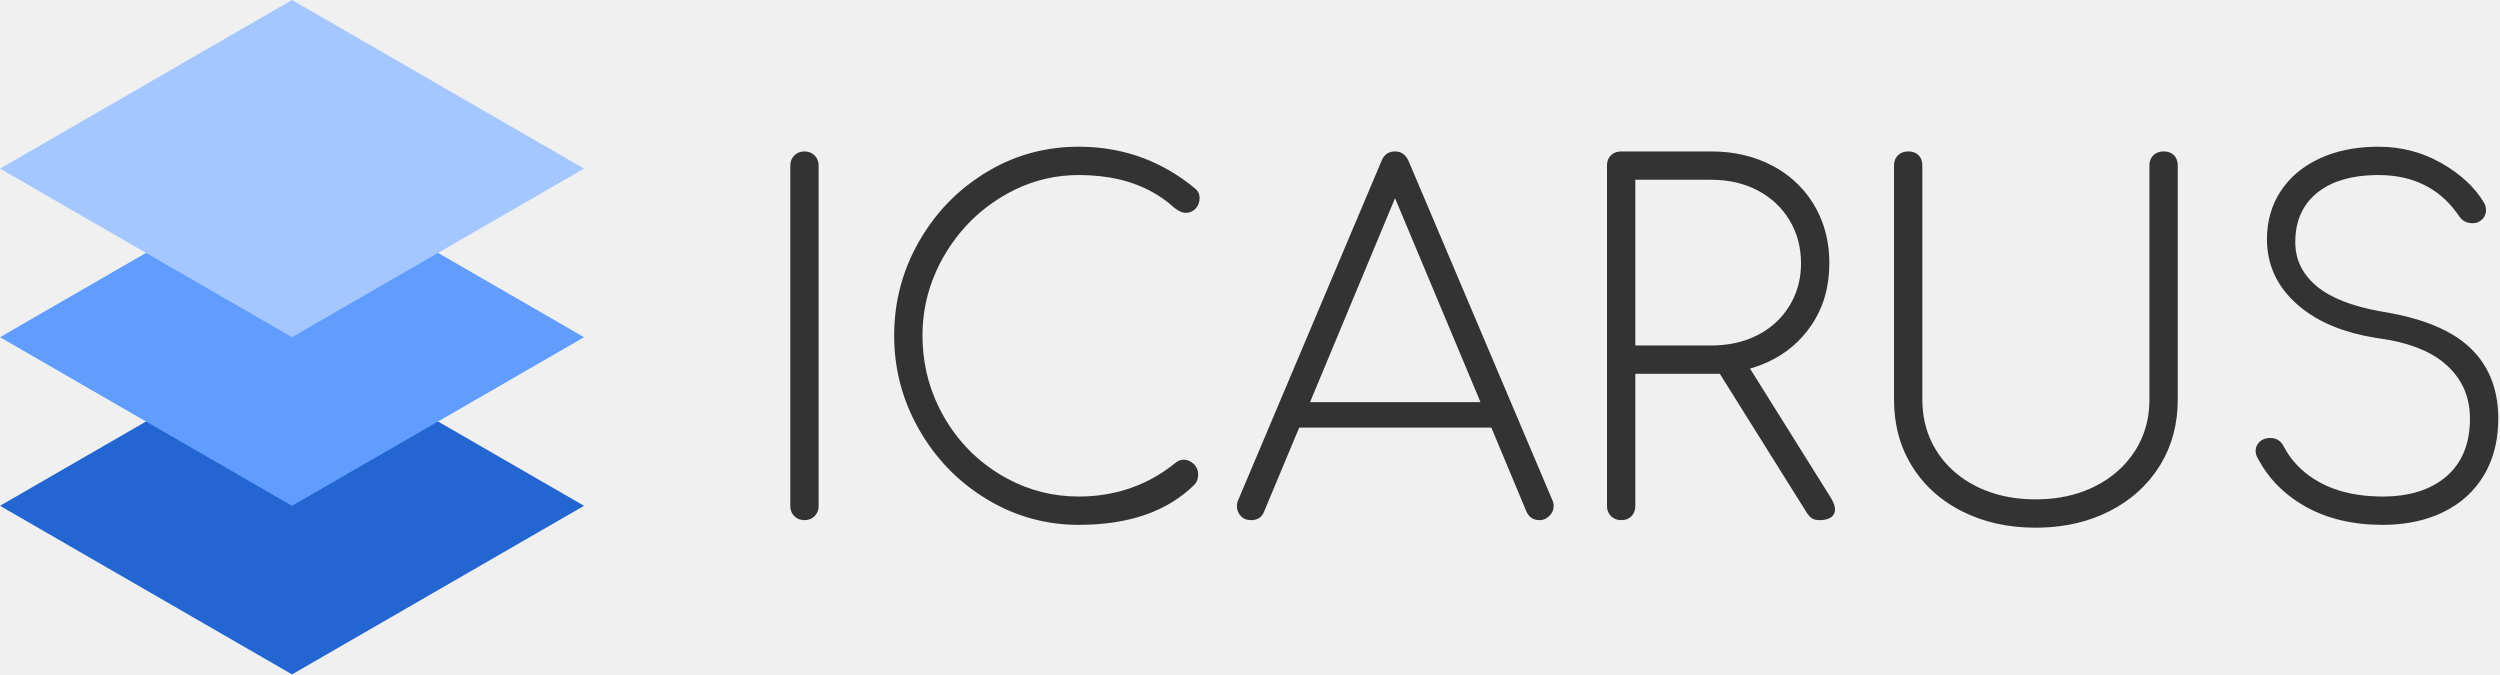
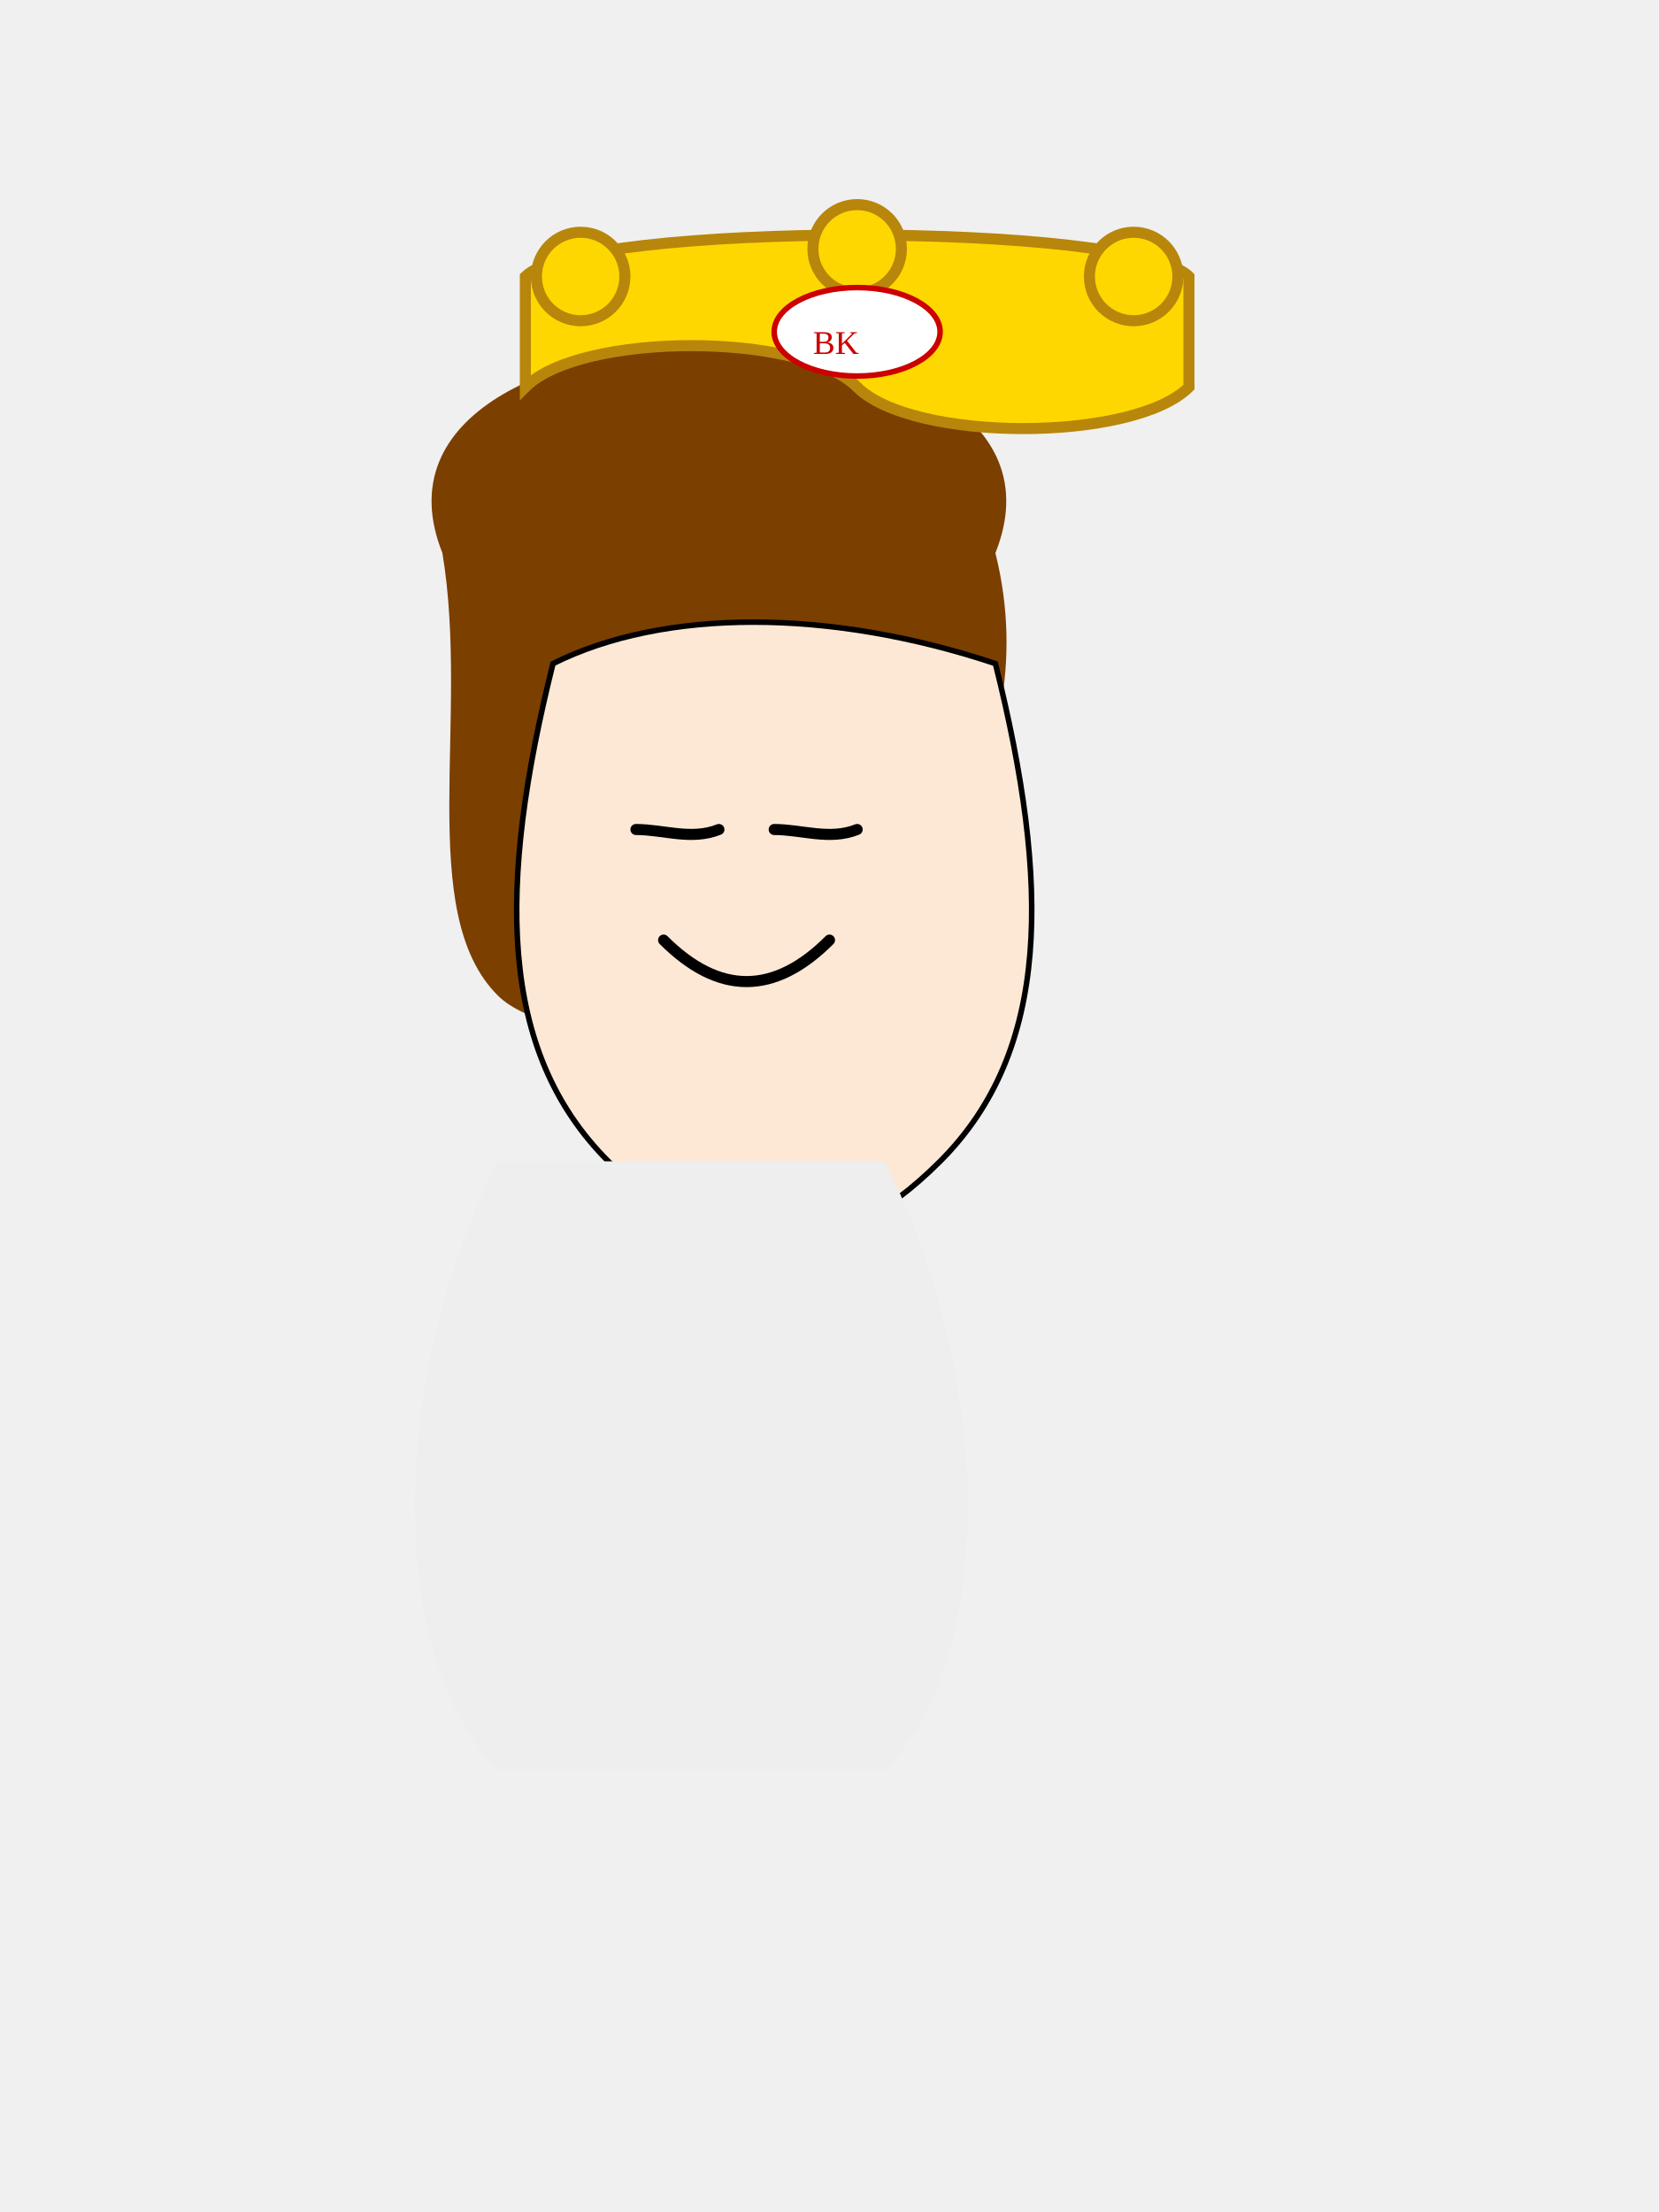
- <svg xmlns="http://www.w3.org/2000/svg" version="1.1" width="949" height="256" viewbox="0 0 949 256">
-   <path fill="#2366d1" d="M110.851 128L221.703 192L110.851 256L0 192Z" />
-   <path fill="#609dff" d="M110.851 64L221.703 128L110.851 192L0 128Z" />
-   <path fill="#a4c7ff" d="M110.851 0L221.703 64L110.851 128L0 64Z" />
-   <g transform="translate(300, 55.695), scale(0.7)" fill="#333">
-     <path d="M 613.888 10.24 L 613.888 137.216 A 60.705 60.705 0 0 0 613.954 140.055 Q 614.553 152.847 620.602 163.316 A 50.135 50.135 0 0 0 621.696 165.12 A 51.598 51.598 0 0 0 624.562 169.185 Q 631.357 177.897 641.762 183.449 A 63.11 63.11 0 0 0 643.456 184.32 A 61.649 61.649 0 0 0 648.369 186.492 Q 659.467 190.833 672.846 191.198 A 90.809 90.809 0 0 0 675.328 191.232 A 90.563 90.563 0 0 0 678.104 191.19 Q 692.78 190.74 704.7 185.489 A 61.259 61.259 0 0 0 707.2 184.32 Q 721.152 177.408 729.088 165.12 A 49.502 49.502 0 0 0 731.322 161.299 Q 736.63 151.203 736.997 139.036 A 60.335 60.335 0 0 0 737.024 137.216 L 737.024 10.24 A 10.857 10.857 0 0 1 737.062 9.315 Q 737.313 6.384 739.2 4.608 A 7.256 7.256 0 0 1 741.925 2.981 Q 743.196 2.56 744.704 2.56 Q 746.956 2.56 748.602 3.369 A 6.472 6.472 0 0 1 750.336 4.608 Q 752.167 6.439 752.361 9.499 A 11.729 11.729 0 0 1 752.384 10.24 L 752.384 137.216 Q 752.384 156.807 743.135 172.194 A 64.077 64.077 0 0 1 742.528 173.184 Q 732.672 188.928 715.136 197.76 Q 698.912 205.931 678.635 206.543 A 109.71 109.71 0 0 1 675.328 206.592 Q 653.056 206.592 635.52 197.76 A 77.835 77.835 0 0 1 632.828 196.338 Q 618.963 188.661 610.337 176.346 A 65.778 65.778 0 0 1 608.256 173.184 Q 598.528 157.44 598.528 137.216 L 598.528 10.24 A 10.857 10.857 0 0 1 598.566 9.315 Q 598.817 6.384 600.704 4.608 A 7.256 7.256 0 0 1 603.429 2.981 Q 604.7 2.56 606.208 2.56 Q 608.46 2.56 610.106 3.369 A 6.472 6.472 0 0 1 611.84 4.608 Q 613.671 6.439 613.865 9.499 A 11.729 11.729 0 0 1 613.888 10.24 Z M 895.488 8.96 A 69.507 69.507 0 0 0 894.88 8.615 Q 879.509 0 861.184 0 A 100.005 100.005 0 0 0 858.79 0.028 Q 842.342 0.422 829.568 6.272 A 61.75 61.75 0 0 0 828.078 6.979 Q 815.456 13.172 808.32 23.936 Q 800.768 35.328 800.768 50.176 Q 800.768 69.697 815.175 83.659 A 59.222 59.222 0 0 0 817.024 85.376 A 60.63 60.63 0 0 0 819.68 87.606 Q 834.727 99.526 859.059 103.529 A 133.91 133.91 0 0 0 861.696 103.936 Q 884.116 107.004 896.419 116.925 A 41.61 41.61 0 0 1 898.432 118.656 A 43.592 43.592 0 0 1 899.28 119.455 Q 910.848 130.653 910.848 147.456 Q 910.848 167.68 898.176 178.688 A 39.281 39.281 0 0 1 893.72 182.034 Q 882.522 189.266 865.531 189.672 A 85.481 85.481 0 0 1 863.488 189.696 A 102.18 102.18 0 0 1 861.3 189.673 Q 845.567 189.336 833.654 184.112 A 55.097 55.097 0 0 1 830.592 182.656 A 56.619 56.619 0 0 1 829.066 181.842 Q 818.274 175.871 811.94 166.114 A 47.528 47.528 0 0 1 809.984 162.816 A 12.115 12.115 0 0 0 809.808 162.46 Q 807.734 158.428 803.571 158.002 A 9.942 9.942 0 0 0 802.56 157.952 A 12.194 12.194 0 0 0 802.217 157.957 Q 798.871 158.051 796.8 160 A 7.449 7.449 0 0 0 796.119 160.731 Q 794.934 162.191 794.688 164.094 A 8.003 8.003 0 0 0 794.624 165.12 A 6.218 6.218 0 0 0 794.708 166.137 Q 794.803 166.708 795.004 167.28 A 7.895 7.895 0 0 0 795.392 168.192 A 65.044 65.044 0 0 0 796.099 169.546 Q 804.091 184.419 819.055 193.615 A 74.4 74.4 0 0 0 821.76 195.2 Q 839.424 205.056 863.488 205.056 Q 879.548 205.056 892.299 199.951 A 62.036 62.036 0 0 0 896.384 198.144 Q 910.592 191.232 918.4 178.176 A 51.186 51.186 0 0 0 920.533 174.225 Q 926.208 162.515 926.208 147.456 A 72.811 72.811 0 0 0 926.178 145.354 Q 925.592 125.061 913.589 111.755 A 49.8 49.8 0 0 0 911.36 109.44 Q 896.512 94.976 864.256 89.6 A 157.882 157.882 0 0 1 862.446 89.288 Q 839.242 85.142 827.904 75.776 A 41.218 41.218 0 0 1 826.977 74.987 Q 816.128 65.472 816.128 51.712 A 49.293 49.293 0 0 1 816.128 51.578 Q 816.175 34.522 828.032 24.96 A 35.234 35.234 0 0 1 828.891 24.289 Q 840.118 15.794 859.213 15.381 A 91.194 91.194 0 0 1 861.184 15.36 A 73.044 73.044 0 0 1 862.037 15.365 Q 888.747 15.677 903.514 35.593 A 59.37 59.37 0 0 1 904.96 37.632 Q 907.22 41.022 911.076 41.419 A 10.261 10.261 0 0 0 912.128 41.472 A 14.543 14.543 0 0 0 912.743 41.459 Q 914.336 41.392 915.2 40.96 A 10.655 10.655 0 0 0 915.336 40.891 Q 916.348 40.366 917.135 39.681 A 7.607 7.607 0 0 0 918.4 38.272 Q 919.197 37.122 919.442 35.787 A 6.761 6.761 0 0 0 919.552 34.56 Q 919.552 32.256 918.528 30.464 Q 911.104 17.92 895.488 8.96 Z M 160.311 0.068 A 110.648 110.648 0 0 0 156.416 0 Q 131.565 0 110.402 11.483 A 99.343 99.343 0 0 0 106.112 13.952 A 109.009 109.009 0 0 0 104.543 14.926 Q 84.677 27.489 72.14 47.479 A 111.393 111.393 0 0 0 69.76 51.456 Q 56.32 75.008 56.32 102.4 Q 56.32 127.331 67.56 149.187 A 107.592 107.592 0 0 0 69.888 153.472 Q 83.456 177.152 106.496 191.104 A 103.444 103.444 0 0 0 108.082 192.045 Q 130.459 205.056 156.416 205.056 Q 197.376 205.056 219.392 183.04 Q 220.918 181.296 221.145 178.624 A 11.364 11.364 0 0 0 221.184 177.664 Q 221.184 174.906 219.514 172.852 A 8.614 8.614 0 0 0 218.752 172.032 A 10.501 10.501 0 0 0 218.638 171.925 Q 216.248 169.728 213.248 169.728 A 6.244 6.244 0 0 0 211.549 169.961 Q 210.906 170.141 210.291 170.463 A 7.508 7.508 0 0 0 209.408 171.008 Q 186.624 189.696 156.416 189.696 Q 135.765 189.696 117.743 180.022 A 87.237 87.237 0 0 1 114.048 177.92 Q 94.464 166.144 83.072 146.048 Q 72.704 127.758 71.772 106.604 A 95.549 95.549 0 0 1 71.68 102.4 Q 71.68 79.616 83.2 59.52 A 97.348 97.348 0 0 1 83.35 59.26 Q 94.847 39.346 114.304 27.392 A 88.056 88.056 0 0 1 117.155 25.713 Q 133.663 16.406 152.218 15.466 A 82.911 82.911 0 0 1 156.416 15.36 A 117.212 117.212 0 0 1 156.817 15.361 Q 180.184 15.441 196.829 24.848 A 63.01 63.01 0 0 1 207.872 32.768 A 23.034 23.034 0 0 0 208.339 33.158 Q 211.641 35.84 214.272 35.84 A 9.974 9.974 0 0 0 214.911 35.82 Q 217.343 35.664 219.009 34.296 A 6.873 6.873 0 0 0 219.904 33.408 A 9.994 9.994 0 0 0 220.133 33.126 Q 221.952 30.799 221.952 27.904 A 8.988 8.988 0 0 0 221.929 27.259 Q 221.724 24.398 219.648 22.784 A 110.881 110.881 0 0 0 219.543 22.697 Q 193.686 1.244 160.311 0.068 Z M 551.168 198.4 L 504.064 123.136 L 499.456 123.136 L 458.24 123.136 L 458.24 194.816 Q 458.24 198.144 456.192 200.32 Q 454.232 202.403 450.865 202.492 A 11.487 11.487 0 0 1 450.56 202.496 Q 447.452 202.496 445.349 200.598 A 7.871 7.871 0 0 1 445.056 200.32 A 7.525 7.525 0 0 1 444.182 199.275 Q 442.889 197.403 442.88 194.85 A 10.179 10.179 0 0 1 442.88 194.816 L 442.88 10.24 A 10.857 10.857 0 0 1 442.918 9.315 Q 443.169 6.384 445.056 4.608 A 7.256 7.256 0 0 1 447.781 2.981 Q 449.052 2.56 450.56 2.56 L 499.456 2.56 Q 517.888 2.56 532.48 10.24 Q 545.954 17.332 553.971 29.662 A 58.968 58.968 0 0 1 555.264 31.744 A 56.737 56.737 0 0 1 560.414 43.13 Q 563.456 52.468 563.456 63.232 Q 563.456 82.2 553.946 96.465 A 56.692 56.692 0 0 1 551.808 99.456 A 58.849 58.849 0 0 1 549.212 102.618 Q 538.621 114.637 522.253 119.779 A 72.195 72.195 0 0 1 520.448 120.32 L 564.48 190.72 Q 566.528 194.304 566.528 196.608 A 6.599 6.599 0 0 1 566.478 197.436 Q 566.253 199.208 565.035 200.395 A 5.625 5.625 0 0 1 564.352 200.96 A 6.473 6.473 0 0 1 563.547 201.443 Q 561.472 202.496 558.08 202.496 Q 555.751 202.496 554.27 201.649 A 4.911 4.911 0 0 1 553.984 201.472 Q 552.654 200.585 551.515 198.93 A 14.447 14.447 0 0 1 551.168 198.4 Z M 399.104 197.632 L 380.16 152.32 L 275.968 152.32 L 257.024 197.632 Q 255.324 202.248 250.396 202.483 A 11.297 11.297 0 0 1 249.856 202.496 A 10.258 10.258 0 0 1 248.931 202.455 Q 246.143 202.203 244.4 200.383 A 6.997 6.997 0 0 1 244.224 200.192 A 8.678 8.678 0 0 1 243.477 199.224 Q 242.176 197.264 242.176 194.816 A 7.805 7.805 0 0 1 242.282 193.521 A 7.181 7.181 0 0 1 242.944 191.488 L 320.512 7.936 A 12.196 12.196 0 0 1 320.852 7.129 Q 322.805 2.936 327.14 2.591 A 10.038 10.038 0 0 1 327.936 2.56 A 9.004 9.004 0 0 1 328.947 2.615 Q 333.29 3.106 335.36 7.936 L 413.184 191.488 Q 413.952 193.024 413.952 194.816 A 7.64 7.64 0 0 1 413.846 196.101 Q 413.457 198.383 411.648 200.192 A 9.044 9.044 0 0 1 410.871 200.886 Q 409.083 202.303 406.879 202.473 A 7.908 7.908 0 0 1 406.272 202.496 A 9.93 9.93 0 0 1 405.339 202.453 Q 400.96 202.04 399.104 197.632 Z M 15.36 10.24 L 15.36 194.816 Q 15.36 197.924 13.462 200.027 A 7.871 7.871 0 0 1 13.184 200.32 A 7.525 7.525 0 0 1 12.139 201.194 Q 10.267 202.487 7.714 202.496 A 10.179 10.179 0 0 1 7.68 202.496 Q 4.572 202.496 2.469 200.598 A 7.871 7.871 0 0 1 2.176 200.32 A 7.525 7.525 0 0 1 1.302 199.275 Q 0.009 197.403 0 194.85 A 10.179 10.179 0 0 1 0 194.816 L 0 10.24 Q 0 7.132 1.898 5.029 A 7.871 7.871 0 0 1 2.176 4.736 A 7.525 7.525 0 0 1 3.221 3.862 Q 5.093 2.569 7.646 2.56 A 10.179 10.179 0 0 1 7.68 2.56 Q 10.788 2.56 12.891 4.458 A 7.871 7.871 0 0 1 13.184 4.736 A 7.525 7.525 0 0 1 14.058 5.781 Q 15.351 7.653 15.36 10.206 A 10.179 10.179 0 0 1 15.36 10.24 Z M 281.856 138.496 L 374.272 138.496 L 327.936 27.904 L 281.856 138.496 Z M 458.24 107.776 L 499.456 107.776 Q 510.418 107.776 519.519 104.362 A 48.175 48.175 0 0 0 524.544 102.144 A 47.471 47.471 0 0 0 527.059 100.761 Q 534.75 96.219 539.878 89.183 A 43.678 43.678 0 0 0 541.824 86.272 Q 547.436 77.109 548.027 65.896 A 50.673 50.673 0 0 0 548.096 63.232 Q 548.096 50.176 541.824 39.808 Q 535.552 29.44 524.544 23.68 Q 513.536 17.92 499.456 17.92 L 458.24 17.92 L 458.24 107.776 Z" vector-effect="non-scaling-stroke" />
+ <svg xmlns="http://www.w3.org/2000/svg" width="300" height="400" viewBox="0 0 300 400" version="1.1" style="background-color: #f5f5f5;">
+   <path id="hair" d="M 80,100             C 60,50  200,50  180,100             C 190,140 160,170 150,180             C 140,190 100,190  90,180            C 75,165  85,130  80,100 Z" fill="#7B3F00" stroke="none" />
+   <path id="face" d="M 100,120            C 90,160  90,190  110,210            C 130,230 150,230 170,210            C 190,190 190,160 180,120            C 150,110 120,110 100,120 Z" fill="#FCE8D5" stroke="#000000" stroke-width="1" />
+   <path id="eye-left" d="M 115,150            C 120,150 125,152 130,150" fill="none" stroke="#000000" stroke-width="2" stroke-linecap="round" />
+   <path id="eye-right" d="M 140,150            C 145,150 150,152 155,150" fill="none" stroke="#000000" stroke-width="2" stroke-linecap="round" />
+   <path id="mouth" d="M 120,170            C 130,180 140,180 150,170" fill="none" stroke="#000000" stroke-width="2" stroke-linecap="round" />
+   <path id="shirt" d="M 90,210            C 70,250  70,300  90,320            L 160,320            C 180,300  180,250 160,210            Z" fill="#eeeeee" stroke="none" />
+   <g id="crown" transform="translate(95, 40)">
+     <path d="M 0,30              C 10,20 50,20 60,30              C 70,40 110,40 120,30              L 120,10              C 110,0 10,0 0,10              Z" fill="#FFD700" stroke="#B8860B" stroke-width="2" />
+     <circle cx="10" cy="10" r="8" fill="#FFD700" stroke="#B8860B" stroke-width="2" />
+     <circle cx="60" cy="5" r="8" fill="#FFD700" stroke="#B8860B" stroke-width="2" />
+     <circle cx="110" cy="10" r="8" fill="#FFD700" stroke="#B8860B" stroke-width="2" />
+     <ellipse cx="60" cy="20" rx="15" ry="8" fill="#fff" stroke="#cc0000" stroke-width="1" />
+     <text x="52" y="24" font-size="6" fill="#cc0000">BK</text>
  </g>
</svg>
